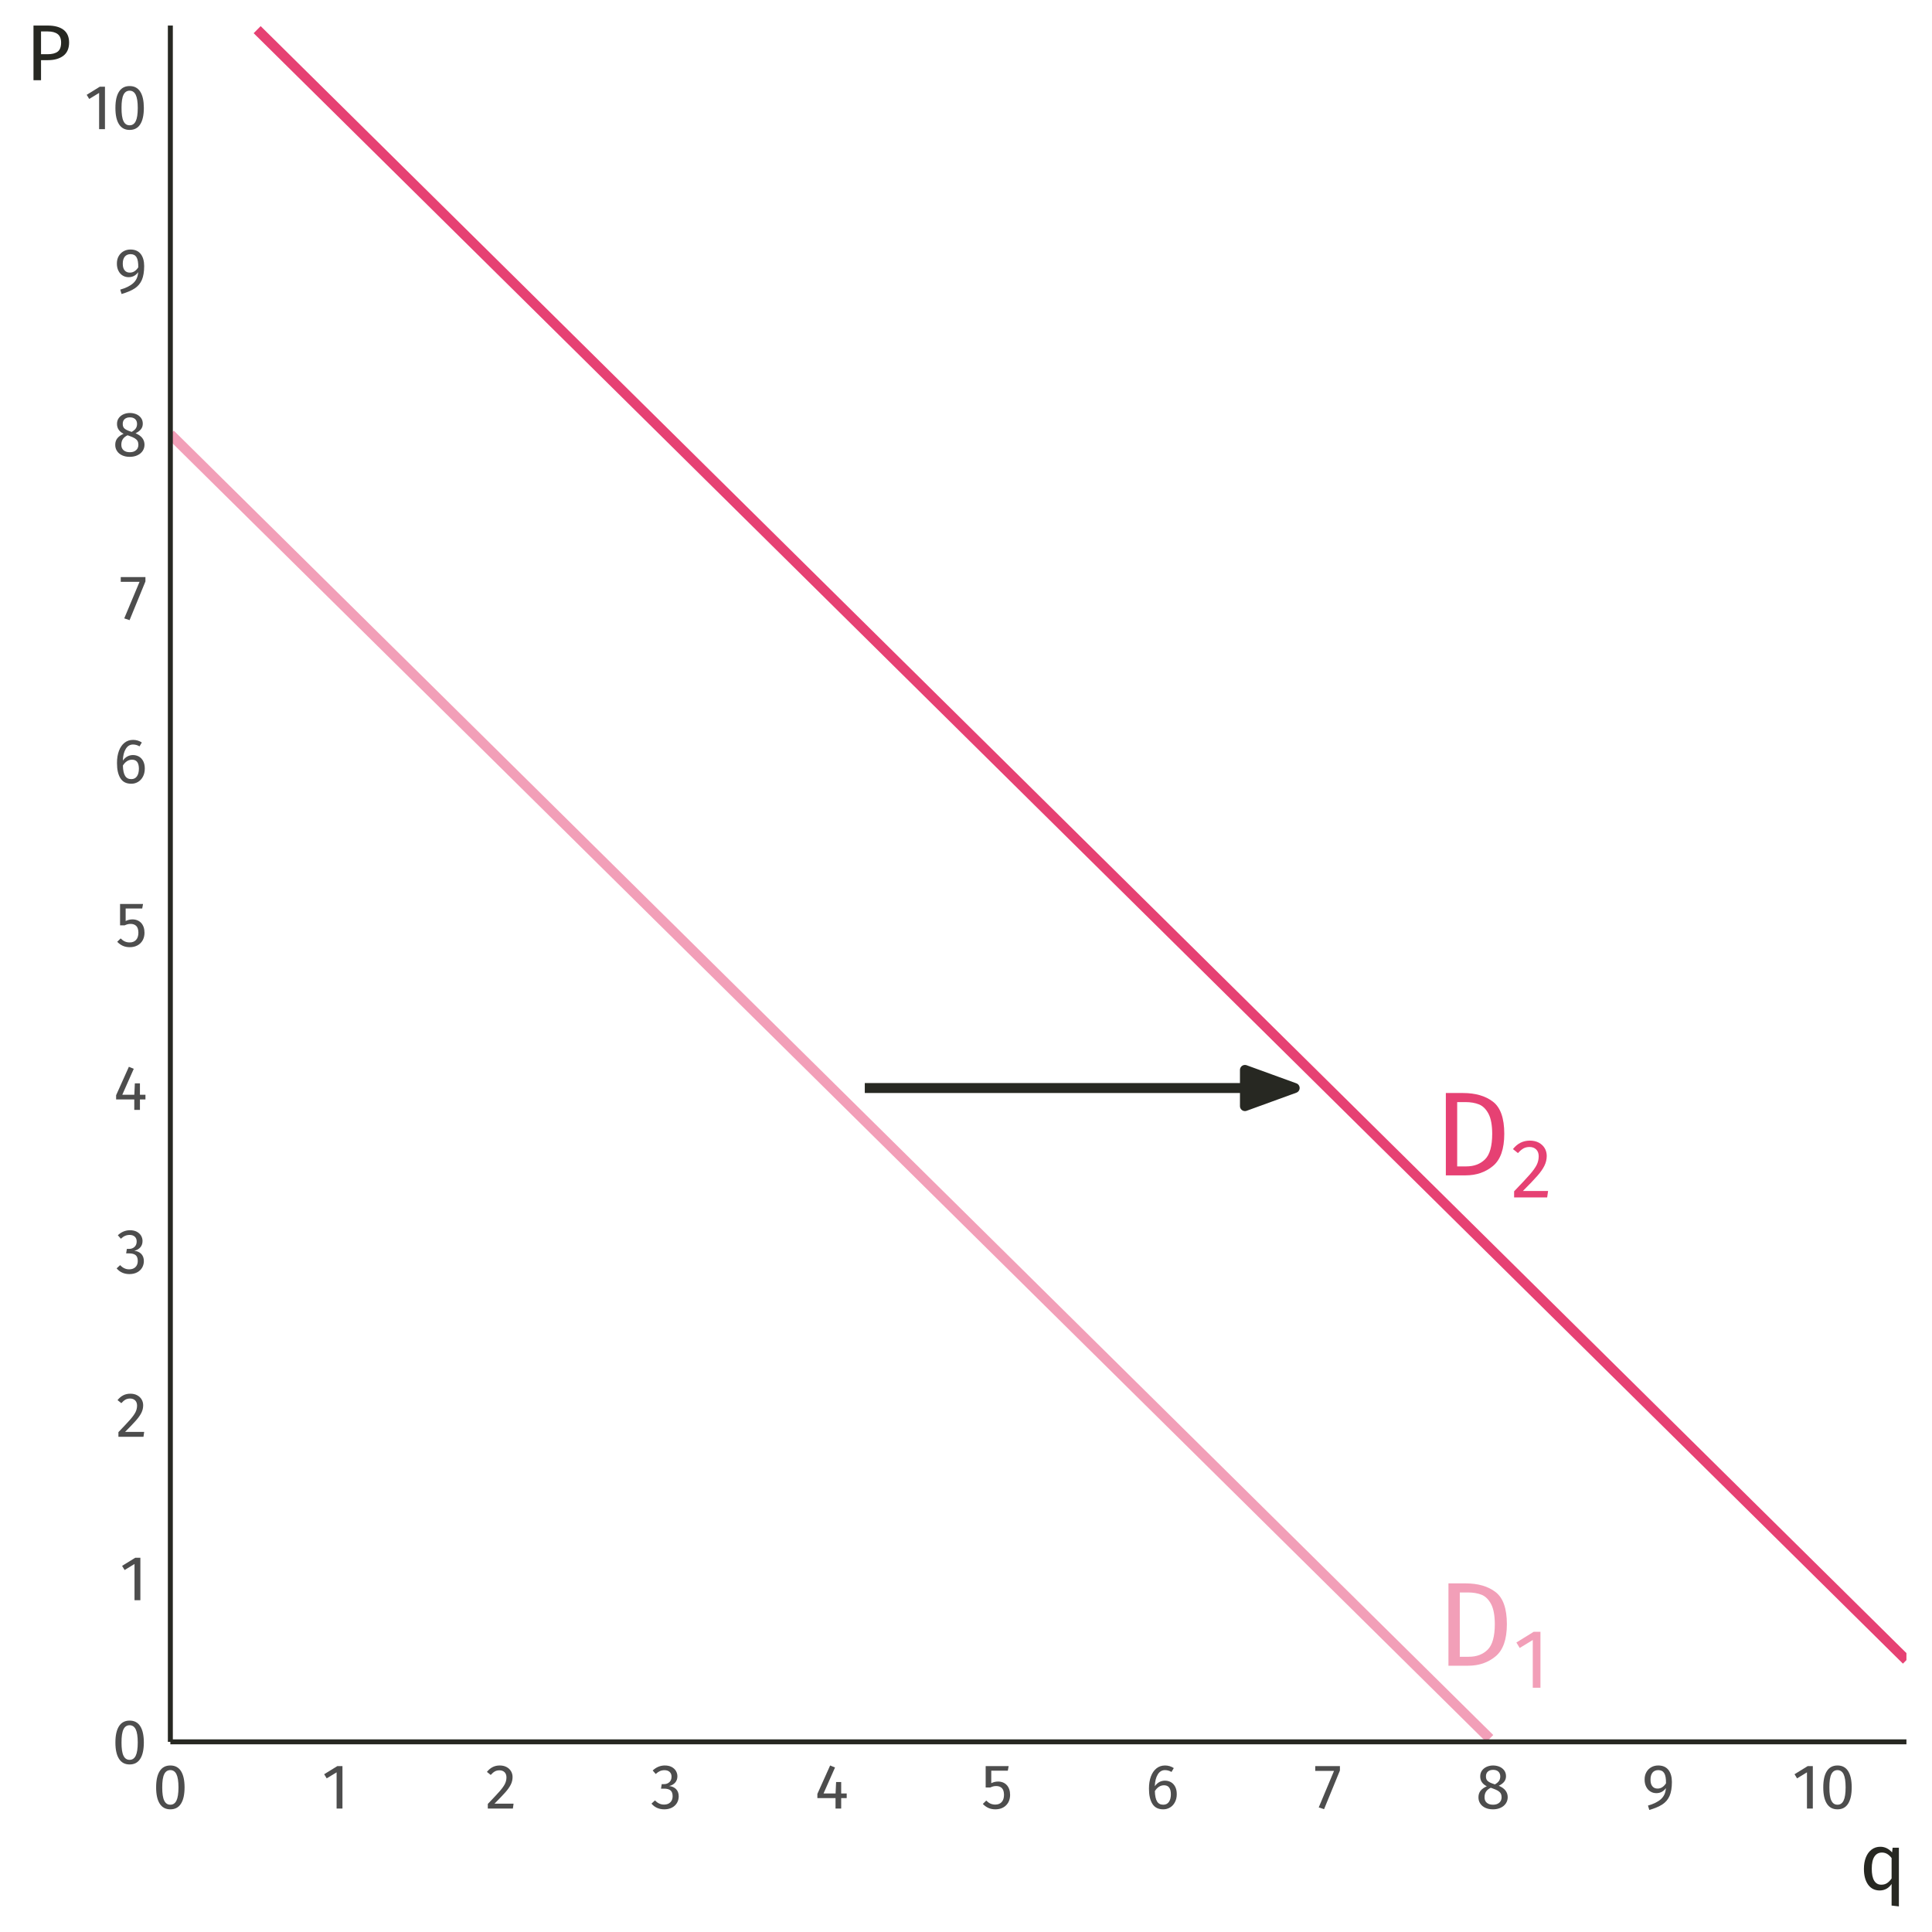
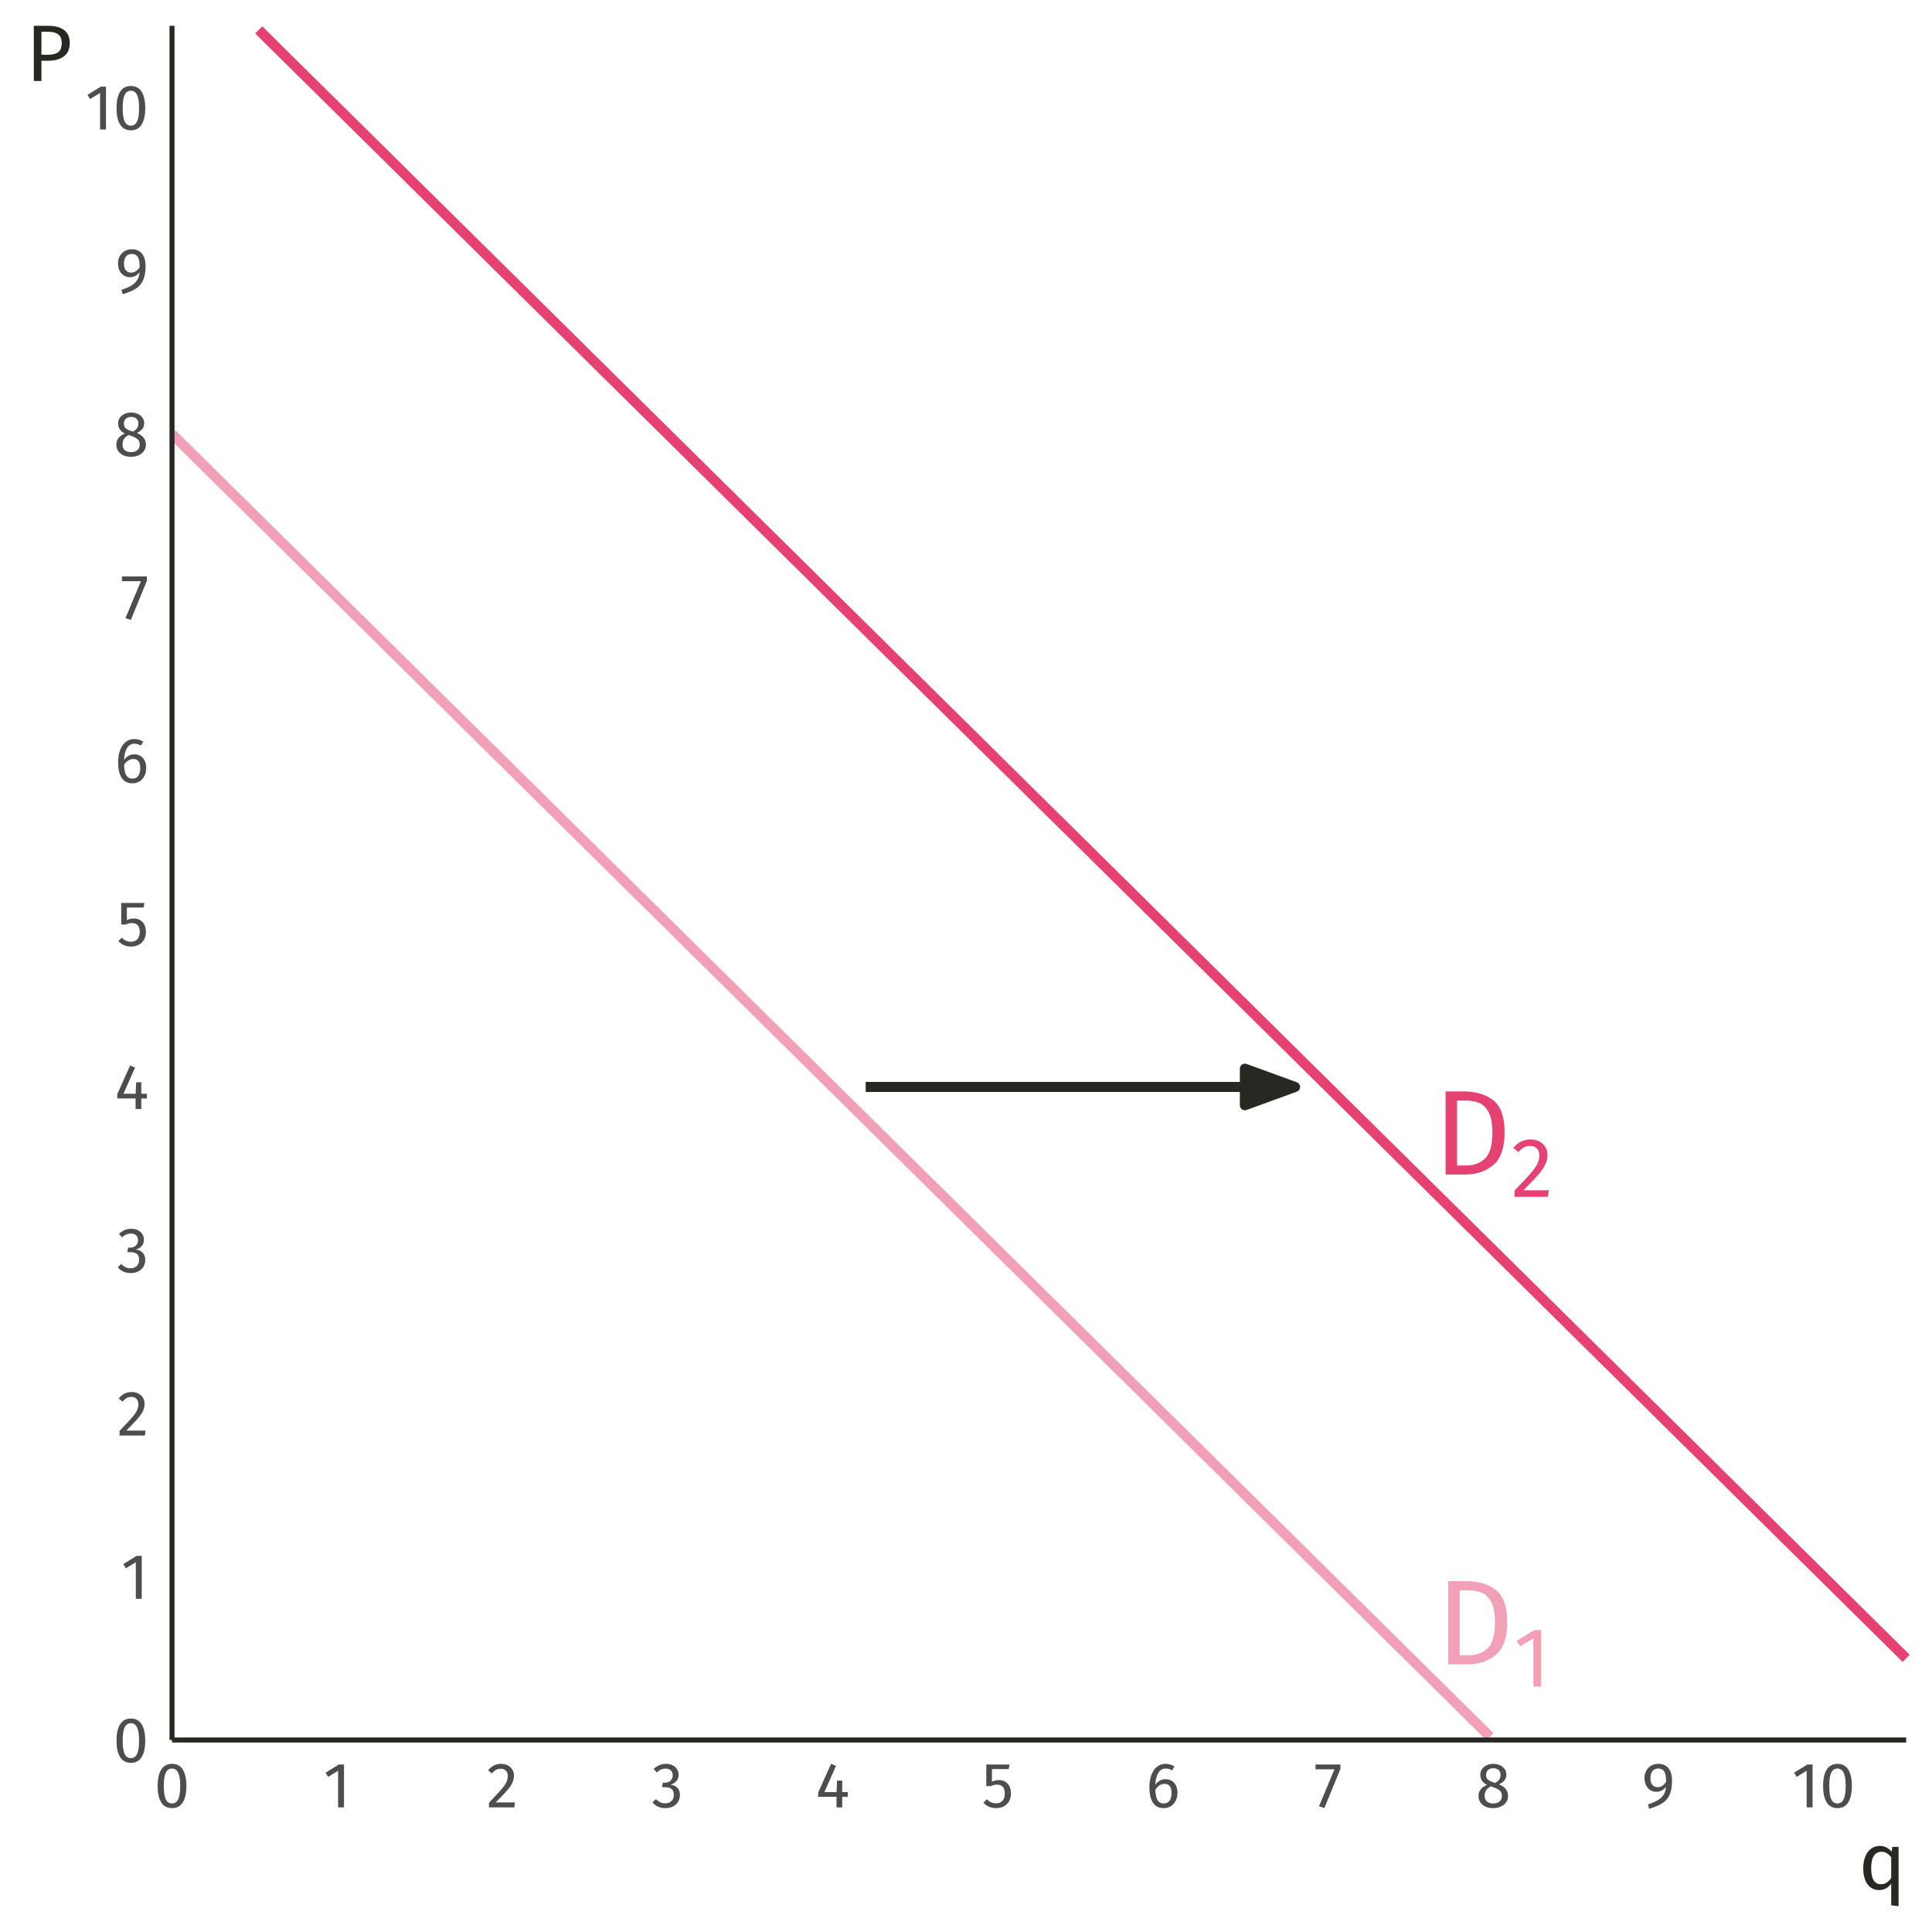
- <svg xmlns="http://www.w3.org/2000/svg" xmlns:xlink="http://www.w3.org/1999/xlink" width="414pt" height="414pt" viewBox="0 0 414 414" version="1.1">
+ <svg xmlns="http://www.w3.org/2000/svg" xmlns:xlink="http://www.w3.org/1999/xlink" width="410pt" height="410pt" viewBox="0 0 410 410" version="1.1">
  <defs>
    <g>
      <symbol overflow="visible" id="glyph0-0">
        <path style="stroke:none;" d="M 13.906 -26.887 L 13.906 8.961 L 3.148 8.961 L 3.148 -26.887 Z M 12.523 -25.555 L 4.559 -25.555 L 4.559 7.633 L 12.523 7.633 Z M 8.297 -11.551 C 9.32 -11.547 10.047 -11.273 10.484 -10.73 C 10.918 -10.18 11.137 -9.473 11.141 -8.605 C 11.137 -7.695 10.945 -6.996 10.562 -6.504 C 10.176 -6.008 9.559 -5.699 8.707 -5.582 L 8.707 -4.43 C 8.707 -4.242 8.641 -4.09 8.516 -3.98 C 8.383 -3.867 8.234 -3.812 8.066 -3.816 C 7.891 -3.812 7.742 -3.867 7.617 -3.98 C 7.488 -4.09 7.422 -4.242 7.426 -4.43 L 7.426 -6.582 C 8.328 -6.629 8.945 -6.797 9.27 -7.078 C 9.594 -7.359 9.754 -7.852 9.758 -8.555 C 9.754 -9.117 9.645 -9.551 9.422 -9.859 C 9.199 -10.164 8.789 -10.316 8.195 -10.32 C 7.699 -10.316 7.254 -10.223 6.863 -10.039 C 6.723 -9.984 6.613 -9.961 6.531 -9.961 C 6.34 -9.961 6.191 -10.016 6.082 -10.125 C 5.969 -10.234 5.91 -10.375 5.914 -10.551 C 5.91 -10.871 6.164 -11.117 6.668 -11.293 C 7.172 -11.461 7.715 -11.547 8.297 -11.551 Z M 8.066 -3.074 C 8.32 -3.07 8.531 -2.984 8.703 -2.816 C 8.871 -2.645 8.957 -2.43 8.961 -2.176 C 8.957 -1.898 8.871 -1.672 8.703 -1.496 C 8.531 -1.316 8.32 -1.23 8.066 -1.23 C 7.809 -1.23 7.594 -1.316 7.426 -1.496 C 7.254 -1.672 7.172 -1.898 7.172 -2.176 C 7.172 -2.43 7.254 -2.645 7.426 -2.816 C 7.594 -2.984 7.809 -3.07 8.066 -3.074 Z M 8.066 -3.074 " />
      </symbol>
      <symbol overflow="visible" id="glyph0-1">
        <path style="stroke:none;" d="M 6.25 -17.645 C 8.91 -17.641 11.047 -17.023 12.66 -15.785 C 14.273 -14.547 15.082 -12.254 15.082 -8.91 C 15.082 -5.648 14.273 -3.348 12.66 -2.008 C 11.047 -0.668 9.09 0 6.785 0 L 2.562 0 L 2.562 -17.645 Z M 4.992 -15.699 L 4.992 -1.922 L 6.965 -1.922 C 8.602 -1.922 9.934 -2.422 10.957 -3.43 C 11.98 -4.434 12.492 -6.262 12.496 -8.91 C 12.492 -10.77 12.227 -12.199 11.703 -13.199 C 11.172 -14.195 10.5 -14.863 9.68 -15.199 C 8.859 -15.531 7.895 -15.695 6.785 -15.699 Z M 4.992 -15.699 " />
      </symbol>
      <symbol overflow="visible" id="glyph1-0">
        <path style="stroke:none;" d="M 9.734 -18.82 L 9.734 6.273 L 2.203 6.273 L 2.203 -18.82 Z M 8.766 -17.891 L 3.191 -17.891 L 3.191 5.34 L 8.766 5.34 Z M 5.809 -8.086 C 6.52 -8.086 7.031 -7.895 7.34 -7.512 C 7.641 -7.129 7.793 -6.633 7.797 -6.023 C 7.793 -5.391 7.66 -4.898 7.395 -4.551 C 7.125 -4.203 6.691 -3.988 6.094 -3.906 L 6.094 -3.102 C 6.094 -2.965 6.047 -2.859 5.957 -2.785 C 5.867 -2.707 5.762 -2.672 5.645 -2.672 C 5.523 -2.672 5.422 -2.707 5.332 -2.785 C 5.242 -2.859 5.195 -2.965 5.199 -3.102 L 5.199 -4.605 C 5.828 -4.641 6.258 -4.758 6.488 -4.957 C 6.711 -5.152 6.824 -5.496 6.828 -5.988 C 6.824 -6.379 6.746 -6.68 6.594 -6.898 C 6.438 -7.109 6.152 -7.219 5.734 -7.223 C 5.387 -7.219 5.078 -7.152 4.805 -7.027 C 4.707 -6.988 4.629 -6.973 4.57 -6.973 C 4.438 -6.973 4.332 -7.012 4.258 -7.09 C 4.176 -7.168 4.137 -7.266 4.141 -7.387 C 4.137 -7.609 4.312 -7.781 4.668 -7.906 C 5.02 -8.023 5.398 -8.086 5.809 -8.086 Z M 5.645 -2.152 C 5.82 -2.148 5.973 -2.09 6.094 -1.973 C 6.211 -1.852 6.27 -1.703 6.273 -1.523 C 6.27 -1.332 6.211 -1.172 6.094 -1.047 C 5.973 -0.918 5.82 -0.855 5.645 -0.859 C 5.465 -0.855 5.316 -0.918 5.199 -1.047 C 5.074 -1.172 5.016 -1.332 5.02 -1.523 C 5.016 -1.703 5.074 -1.852 5.199 -1.973 C 5.316 -2.09 5.465 -2.148 5.645 -2.152 Z M 5.645 -2.152 " />
      </symbol>
      <symbol overflow="visible" id="glyph1-1">
        <path style="stroke:none;" d="M 5.789 -11.992 L 5.789 0 L 4.141 0 L 4.141 -10.234 L 1.344 -8.531 L 0.629 -9.699 L 4.34 -11.992 Z M 5.789 -11.992 " />
      </symbol>
      <symbol overflow="visible" id="glyph1-2">
        <path style="stroke:none;" d="M 4.086 -12.172 C 4.801 -12.168 5.434 -12.027 5.977 -11.742 C 6.52 -11.453 6.941 -11.059 7.242 -10.566 C 7.539 -10.066 7.688 -9.508 7.691 -8.891 C 7.688 -8.156 7.523 -7.457 7.195 -6.793 C 6.867 -6.121 6.359 -5.398 5.68 -4.625 C 4.996 -3.844 3.965 -2.762 2.582 -1.379 L 7.977 -1.379 L 7.781 0 L 0.699 0 L 0.699 -1.309 C 2.297 -2.965 3.434 -4.184 4.105 -4.957 C 4.773 -5.727 5.25 -6.398 5.539 -6.973 C 5.82 -7.543 5.965 -8.156 5.969 -8.82 C 5.965 -9.438 5.785 -9.926 5.43 -10.277 C 5.07 -10.629 4.594 -10.805 3.996 -10.809 C 3.504 -10.805 3.074 -10.703 2.707 -10.504 C 2.336 -10.297 1.941 -9.961 1.523 -9.5 L 0.449 -10.359 C 0.938 -10.969 1.48 -11.422 2.078 -11.723 C 2.676 -12.02 3.344 -12.168 4.086 -12.172 Z M 4.086 -12.172 " />
      </symbol>
      <symbol overflow="visible" id="glyph2-0">
        <path style="stroke:none;" d="M 7.387 -14.281 L 7.387 4.762 L 1.672 4.762 L 1.672 -14.281 Z M 6.652 -13.574 L 2.422 -13.574 L 2.422 4.055 L 6.652 4.055 Z M 4.406 -6.133 C 4.949 -6.129 5.336 -5.984 5.566 -5.695 C 5.797 -5.406 5.91 -5.031 5.914 -4.57 C 5.91 -4.086 5.809 -3.711 5.609 -3.453 C 5.402 -3.188 5.074 -3.027 4.625 -2.965 L 4.625 -2.352 C 4.621 -2.25 4.59 -2.172 4.523 -2.113 C 4.453 -2.055 4.371 -2.027 4.285 -2.027 C 4.191 -2.027 4.113 -2.055 4.047 -2.113 C 3.977 -2.172 3.941 -2.25 3.945 -2.352 L 3.945 -3.496 C 4.422 -3.52 4.75 -3.605 4.922 -3.758 C 5.094 -3.906 5.18 -4.168 5.18 -4.543 C 5.18 -4.84 5.121 -5.07 5.004 -5.234 C 4.887 -5.395 4.668 -5.477 4.352 -5.48 C 4.086 -5.477 3.852 -5.43 3.645 -5.332 C 3.57 -5.301 3.512 -5.285 3.469 -5.289 C 3.367 -5.285 3.285 -5.316 3.23 -5.379 C 3.168 -5.438 3.141 -5.512 3.141 -5.602 C 3.141 -5.773 3.273 -5.902 3.543 -5.996 C 3.809 -6.082 4.098 -6.129 4.406 -6.133 Z M 4.285 -1.633 C 4.418 -1.629 4.531 -1.582 4.625 -1.496 C 4.711 -1.402 4.758 -1.289 4.762 -1.156 C 4.758 -1.008 4.711 -0.887 4.625 -0.793 C 4.531 -0.695 4.418 -0.648 4.285 -0.652 C 4.145 -0.648 4.031 -0.695 3.941 -0.793 C 3.852 -0.887 3.809 -1.008 3.809 -1.156 C 3.809 -1.289 3.852 -1.402 3.941 -1.496 C 4.031 -1.582 4.145 -1.629 4.285 -1.633 Z M 4.285 -1.633 " />
      </symbol>
      <symbol overflow="visible" id="glyph2-1">
        <path style="stroke:none;" d="M 3.793 -9.234 C 4.797 -9.234 5.559 -8.832 6.07 -8.031 C 6.582 -7.227 6.836 -6.062 6.84 -4.543 C 6.836 -3.016 6.582 -1.852 6.07 -1.047 C 5.559 -0.238 4.797 0.164 3.793 0.164 C 2.785 0.164 2.027 -0.238 1.516 -1.047 C 1 -1.852 0.742 -3.016 0.746 -4.543 C 0.742 -6.062 1 -7.227 1.516 -8.031 C 2.027 -8.832 2.785 -9.234 3.793 -9.234 Z M 3.793 -8.242 C 3.199 -8.238 2.762 -7.949 2.48 -7.371 C 2.191 -6.789 2.051 -5.844 2.055 -4.543 C 2.051 -3.234 2.191 -2.289 2.48 -1.707 C 2.762 -1.117 3.199 -0.824 3.793 -0.828 C 4.371 -0.824 4.809 -1.117 5.098 -1.707 C 5.387 -2.289 5.531 -3.234 5.535 -4.543 C 5.531 -5.836 5.387 -6.777 5.098 -7.363 C 4.809 -7.945 4.371 -8.238 3.793 -8.242 Z M 3.793 -8.242 " />
      </symbol>
      <symbol overflow="visible" id="glyph2-2">
        <path style="stroke:none;" d="M 4.395 -9.098 L 4.395 0 L 3.141 0 L 3.141 -7.766 L 1.02 -6.473 L 0.477 -7.359 L 3.293 -9.098 Z M 4.395 -9.098 " />
      </symbol>
      <symbol overflow="visible" id="glyph2-3">
        <path style="stroke:none;" d="M 3.102 -9.234 C 3.641 -9.234 4.121 -9.125 4.535 -8.906 C 4.949 -8.688 5.27 -8.391 5.496 -8.016 C 5.723 -7.641 5.836 -7.215 5.836 -6.746 C 5.836 -6.188 5.711 -5.656 5.461 -5.152 C 5.211 -4.645 4.824 -4.098 4.309 -3.508 C 3.789 -2.918 3.008 -2.098 1.957 -1.047 L 6.051 -1.047 L 5.902 0 L 0.531 0 L 0.531 -0.992 C 1.742 -2.25 2.602 -3.172 3.113 -3.758 C 3.617 -4.34 3.98 -4.852 4.199 -5.289 C 4.414 -5.723 4.523 -6.191 4.527 -6.691 C 4.523 -7.16 4.387 -7.527 4.117 -7.797 C 3.844 -8.062 3.48 -8.195 3.031 -8.199 C 2.656 -8.195 2.332 -8.121 2.055 -7.969 C 1.77 -7.812 1.469 -7.559 1.156 -7.207 L 0.34 -7.859 C 0.711 -8.32 1.121 -8.668 1.578 -8.895 C 2.027 -9.121 2.535 -9.234 3.102 -9.234 Z M 3.102 -9.234 " />
      </symbol>
      <symbol overflow="visible" id="glyph2-4">
        <path style="stroke:none;" d="M 3.059 -9.234 C 3.621 -9.234 4.102 -9.129 4.508 -8.922 C 4.906 -8.711 5.215 -8.43 5.434 -8.078 C 5.645 -7.723 5.754 -7.336 5.754 -6.922 C 5.754 -6.367 5.59 -5.914 5.27 -5.555 C 4.945 -5.195 4.52 -4.953 3.984 -4.828 C 4.59 -4.773 5.082 -4.555 5.465 -4.176 C 5.844 -3.793 6.035 -3.277 6.039 -2.625 C 6.035 -2.098 5.906 -1.621 5.656 -1.195 C 5.398 -0.77 5.039 -0.434 4.57 -0.195 C 4.098 0.047 3.551 0.164 2.938 0.164 C 2.383 0.164 1.875 0.062 1.414 -0.141 C 0.949 -0.344 0.547 -0.648 0.203 -1.062 L 0.953 -1.754 C 1.25 -1.441 1.555 -1.215 1.871 -1.074 C 2.18 -0.926 2.523 -0.855 2.898 -0.855 C 3.465 -0.855 3.914 -1.016 4.242 -1.34 C 4.57 -1.66 4.734 -2.094 4.734 -2.637 C 4.734 -3.234 4.578 -3.656 4.27 -3.902 C 3.961 -4.145 3.512 -4.266 2.926 -4.27 L 2.242 -4.27 L 2.395 -5.234 L 2.855 -5.234 C 3.324 -5.23 3.719 -5.371 4.031 -5.656 C 4.344 -5.934 4.5 -6.328 4.5 -6.84 C 4.5 -7.262 4.363 -7.602 4.094 -7.852 C 3.82 -8.102 3.453 -8.227 2.992 -8.227 C 2.637 -8.227 2.312 -8.16 2.02 -8.035 C 1.723 -7.906 1.422 -7.699 1.113 -7.41 L 0.461 -8.16 C 1.23 -8.875 2.098 -9.234 3.059 -9.234 Z M 3.059 -9.234 " />
      </symbol>
      <symbol overflow="visible" id="glyph2-5">
        <path style="stroke:none;" d="M 6.828 -3.238 L 6.828 -2.242 L 5.645 -2.242 L 5.645 0 L 4.434 0 L 4.434 -2.242 L 0.543 -2.242 L 0.543 -3.141 L 3.277 -9.234 L 4.324 -8.801 L 1.863 -3.238 L 4.445 -3.238 L 4.555 -5.684 L 5.645 -5.684 L 5.645 -3.238 Z M 6.828 -3.238 " />
      </symbol>
      <symbol overflow="visible" id="glyph2-6">
        <path style="stroke:none;" d="M 5.711 -8.121 L 2.164 -8.121 L 2.164 -5.441 C 2.621 -5.672 3.105 -5.789 3.617 -5.793 C 4.395 -5.789 5.023 -5.531 5.496 -5.023 C 5.965 -4.508 6.199 -3.805 6.203 -2.91 C 6.199 -2.309 6.066 -1.777 5.809 -1.312 C 5.543 -0.844 5.176 -0.48 4.699 -0.223 C 4.223 0.035 3.672 0.164 3.047 0.164 C 2.492 0.164 1.996 0.066 1.562 -0.129 C 1.125 -0.324 0.723 -0.609 0.355 -0.992 L 1.09 -1.715 C 1.379 -1.422 1.676 -1.207 1.984 -1.066 C 2.293 -0.926 2.641 -0.855 3.031 -0.855 C 3.609 -0.855 4.066 -1.035 4.398 -1.398 C 4.727 -1.762 4.891 -2.273 4.895 -2.938 C 4.891 -3.594 4.742 -4.074 4.445 -4.379 C 4.145 -4.676 3.742 -4.828 3.238 -4.828 C 3 -4.828 2.781 -4.801 2.582 -4.754 C 2.383 -4.699 2.172 -4.621 1.945 -4.516 L 0.965 -4.516 L 0.965 -9.098 L 5.891 -9.098 Z M 5.711 -8.121 " />
      </symbol>
      <symbol overflow="visible" id="glyph2-7">
        <path style="stroke:none;" d="M 4.188 -5.984 C 4.648 -5.98 5.07 -5.871 5.453 -5.656 C 5.832 -5.438 6.137 -5.113 6.363 -4.68 C 6.59 -4.242 6.703 -3.711 6.703 -3.086 C 6.703 -2.441 6.574 -1.871 6.316 -1.379 C 6.059 -0.883 5.707 -0.504 5.27 -0.238 C 4.824 0.031 4.34 0.164 3.809 0.164 C 2.746 0.164 1.969 -0.227 1.48 -1.012 C 0.988 -1.797 0.742 -2.883 0.746 -4.27 C 0.742 -5.258 0.883 -6.125 1.16 -6.875 C 1.438 -7.617 1.832 -8.199 2.352 -8.613 C 2.867 -9.027 3.48 -9.234 4.188 -9.234 C 4.875 -9.234 5.5 -9.047 6.066 -8.676 L 5.574 -7.848 C 5.145 -8.105 4.68 -8.238 4.176 -8.242 C 3.52 -8.238 3.004 -7.926 2.625 -7.301 C 2.242 -6.676 2.031 -5.836 2 -4.789 C 2.559 -5.582 3.289 -5.98 4.188 -5.984 Z M 3.809 -0.828 C 4.332 -0.824 4.734 -1.023 5.02 -1.426 C 5.297 -1.824 5.438 -2.367 5.441 -3.047 C 5.438 -4.344 4.949 -4.992 3.973 -4.992 C 3.57 -4.992 3.199 -4.879 2.867 -4.656 C 2.531 -4.434 2.246 -4.129 2.012 -3.738 C 2.035 -2.738 2.191 -2.004 2.48 -1.535 C 2.762 -1.062 3.207 -0.824 3.809 -0.828 Z M 3.809 -0.828 " />
      </symbol>
      <symbol overflow="visible" id="glyph2-8">
        <path style="stroke:none;" d="M 5.629 -9.098 L 5.629 -8.16 L 2.23 0.137 L 1.09 -0.246 L 4.367 -8.078 L 0.34 -8.078 L 0.34 -9.098 Z M 5.629 -9.098 " />
      </symbol>
      <symbol overflow="visible" id="glyph2-9">
        <path style="stroke:none;" d="M 4.965 -4.883 C 6.238 -4.359 6.879 -3.543 6.883 -2.434 C 6.879 -1.934 6.746 -1.488 6.48 -1.094 C 6.211 -0.699 5.836 -0.391 5.355 -0.168 C 4.875 0.055 4.332 0.164 3.727 0.164 C 3.109 0.164 2.562 0.059 2.094 -0.16 C 1.617 -0.375 1.254 -0.68 1 -1.074 C 0.738 -1.461 0.609 -1.906 0.613 -2.406 C 0.609 -2.965 0.762 -3.438 1.066 -3.82 C 1.371 -4.203 1.816 -4.52 2.406 -4.773 C 1.926 -5.016 1.57 -5.312 1.34 -5.664 C 1.105 -6.012 0.988 -6.422 0.992 -6.895 C 0.988 -7.383 1.117 -7.805 1.379 -8.16 C 1.637 -8.512 1.977 -8.777 2.398 -8.961 C 2.816 -9.141 3.27 -9.234 3.754 -9.234 C 4.223 -9.234 4.668 -9.148 5.094 -8.977 C 5.512 -8.805 5.855 -8.543 6.121 -8.195 C 6.383 -7.844 6.516 -7.426 6.516 -6.938 C 6.516 -6.484 6.387 -6.094 6.133 -5.766 C 5.879 -5.438 5.488 -5.141 4.965 -4.883 Z M 3.754 -8.297 C 3.281 -8.297 2.906 -8.172 2.633 -7.93 C 2.352 -7.68 2.215 -7.332 2.219 -6.883 C 2.215 -6.445 2.348 -6.113 2.617 -5.887 C 2.883 -5.656 3.312 -5.449 3.902 -5.262 L 4.133 -5.18 C 4.539 -5.414 4.836 -5.664 5.016 -5.93 C 5.195 -6.191 5.285 -6.512 5.289 -6.895 C 5.285 -7.32 5.152 -7.66 4.887 -7.914 C 4.621 -8.168 4.242 -8.297 3.754 -8.297 Z M 3.738 -0.828 C 4.301 -0.824 4.746 -0.969 5.078 -1.262 C 5.406 -1.551 5.57 -1.938 5.574 -2.422 C 5.57 -2.742 5.508 -3.016 5.383 -3.242 C 5.254 -3.461 5.051 -3.656 4.773 -3.828 C 4.488 -3.992 4.094 -4.164 3.59 -4.34 L 3.25 -4.461 C 2.793 -4.238 2.457 -3.965 2.242 -3.637 C 2.023 -3.305 1.914 -2.895 1.918 -2.406 C 1.914 -1.906 2.078 -1.52 2.406 -1.242 C 2.73 -0.965 3.176 -0.824 3.738 -0.828 Z M 3.738 -0.828 " />
      </symbol>
      <symbol overflow="visible" id="glyph2-10">
        <path style="stroke:none;" d="M 3.523 -9.234 C 4.48 -9.234 5.211 -8.918 5.711 -8.289 C 6.207 -7.656 6.457 -6.793 6.461 -5.699 C 6.457 -4.453 6.289 -3.453 5.957 -2.699 C 5.617 -1.938 5.105 -1.336 4.418 -0.891 C 3.73 -0.441 2.797 -0.047 1.617 0.301 L 1.332 -0.641 C 2.543 -0.98 3.477 -1.449 4.129 -2.039 C 4.773 -2.629 5.121 -3.414 5.168 -4.395 C 4.957 -4.066 4.676 -3.801 4.324 -3.602 C 3.969 -3.402 3.57 -3.305 3.129 -3.305 C 2.656 -3.305 2.227 -3.422 1.848 -3.664 C 1.465 -3.902 1.164 -4.242 0.945 -4.684 C 0.719 -5.121 0.609 -5.637 0.613 -6.23 C 0.609 -6.84 0.742 -7.375 1.008 -7.832 C 1.27 -8.281 1.617 -8.629 2.059 -8.871 C 2.496 -9.113 2.984 -9.234 3.523 -9.234 Z M 3.387 -4.285 C 4.102 -4.281 4.703 -4.66 5.195 -5.414 C 5.211 -6.418 5.086 -7.141 4.82 -7.582 C 4.551 -8.02 4.129 -8.238 3.551 -8.242 C 3.012 -8.238 2.598 -8.062 2.309 -7.711 C 2.02 -7.355 1.875 -6.852 1.875 -6.203 C 1.875 -5.566 2.008 -5.086 2.281 -4.766 C 2.551 -4.441 2.922 -4.281 3.387 -4.285 Z M 3.387 -4.285 " />
      </symbol>
      <symbol overflow="visible" id="glyph3-0">
        <path style="stroke:none;" d="M 9.23 -17.852 L 9.23 5.949 L 2.09 5.949 L 2.09 -17.852 Z M 8.312 -16.965 L 3.027 -16.965 L 3.027 5.066 L 8.312 5.066 Z M 5.508 -7.668 C 6.188 -7.664 6.672 -7.48 6.961 -7.121 C 7.25 -6.754 7.395 -6.285 7.395 -5.711 C 7.395 -5.109 7.266 -4.645 7.012 -4.316 C 6.754 -3.984 6.344 -3.781 5.781 -3.707 L 5.781 -2.941 C 5.777 -2.816 5.734 -2.715 5.652 -2.641 C 5.562 -2.566 5.465 -2.531 5.355 -2.531 C 5.238 -2.531 5.137 -2.566 5.055 -2.641 C 4.969 -2.715 4.926 -2.816 4.93 -2.941 L 4.93 -4.367 C 5.527 -4.398 5.938 -4.512 6.152 -4.699 C 6.367 -4.887 6.473 -5.211 6.477 -5.68 C 6.473 -6.047 6.398 -6.336 6.254 -6.543 C 6.105 -6.746 5.836 -6.848 5.441 -6.852 C 5.109 -6.848 4.812 -6.785 4.555 -6.664 C 4.461 -6.625 4.391 -6.609 4.336 -6.613 C 4.211 -6.609 4.109 -6.645 4.035 -6.723 C 3.961 -6.793 3.926 -6.887 3.926 -7.004 C 3.926 -7.215 4.09 -7.379 4.426 -7.496 C 4.758 -7.605 5.121 -7.664 5.508 -7.668 Z M 5.355 -2.039 C 5.523 -2.039 5.664 -1.98 5.777 -1.867 C 5.891 -1.754 5.945 -1.613 5.949 -1.445 C 5.945 -1.262 5.891 -1.109 5.777 -0.992 C 5.664 -0.871 5.523 -0.812 5.355 -0.816 C 5.184 -0.812 5.039 -0.871 4.93 -0.992 C 4.812 -1.109 4.758 -1.262 4.762 -1.445 C 4.758 -1.613 4.812 -1.754 4.93 -1.867 C 5.039 -1.98 5.184 -2.039 5.355 -2.039 Z M 5.355 -2.039 " />
      </symbol>
      <symbol overflow="visible" id="glyph3-1">
        <path style="stroke:none;" d="M 8.551 -8.961 L 8.551 3.621 L 6.988 3.434 L 6.988 -1.191 C 6.691 -0.746 6.324 -0.402 5.891 -0.16 C 5.449 0.082 4.965 0.199 4.438 0.203 C 3.367 0.199 2.539 -0.219 1.945 -1.055 C 1.352 -1.891 1.055 -3.016 1.055 -4.438 C 1.055 -5.352 1.195 -6.168 1.477 -6.883 C 1.758 -7.598 2.164 -8.156 2.703 -8.559 C 3.234 -8.961 3.859 -9.164 4.574 -9.164 C 5.523 -9.164 6.363 -8.762 7.09 -7.957 L 7.207 -8.961 Z M 4.777 -1.035 C 5.25 -1.031 5.66 -1.141 6 -1.367 C 6.34 -1.586 6.668 -1.918 6.988 -2.363 L 6.988 -6.75 C 6.691 -7.133 6.375 -7.422 6.043 -7.625 C 5.707 -7.82 5.332 -7.922 4.914 -7.922 C 4.219 -7.922 3.684 -7.633 3.305 -7.055 C 2.926 -6.477 2.734 -5.613 2.738 -4.473 C 2.734 -3.312 2.91 -2.453 3.262 -1.887 C 3.609 -1.316 4.113 -1.031 4.777 -1.035 Z M 4.777 -1.035 " />
      </symbol>
      <symbol overflow="visible" id="glyph3-2">
        <path style="stroke:none;" d="M 4.777 -11.715 C 6.223 -11.711 7.344 -11.41 8.141 -10.805 C 8.93 -10.195 9.328 -9.289 9.332 -8.094 C 9.328 -6.809 8.914 -5.855 8.09 -5.234 C 7.262 -4.609 6.164 -4.301 4.793 -4.301 L 3.316 -4.301 L 3.316 0 L 1.699 0 L 1.699 -11.715 Z M 4.727 -5.574 C 5.664 -5.57 6.379 -5.754 6.875 -6.117 C 7.367 -6.48 7.617 -7.133 7.617 -8.074 C 7.617 -8.91 7.367 -9.516 6.875 -9.891 C 6.379 -10.266 5.676 -10.453 4.762 -10.453 L 3.316 -10.453 L 3.316 -5.574 Z M 4.727 -5.574 " />
      </symbol>
    </g>
    <clipPath id="clip1">
-       <path d="M 36.504 91 L 321 91 L 321 373.25 L 36.504 373.25 Z M 36.504 91 " />
+       <path d="M 36.504 91 L 318 91 L 318 370 L 36.504 370 Z M 36.504 91 " />
    </clipPath>
    <clipPath id="clip2">
-       <path d="M 54 5.48 L 408.52 5.48 L 408.52 357 L 54 357 Z M 54 5.48 " />
+       <path d="M 53 5.48 L 405.52 5.48 L 405.52 353 L 53 353 Z M 53 5.48 " />
    </clipPath>
  </defs>
  <g id="surface234">
-     <rect x="0" y="0" width="414" height="414" style="fill:rgb(100%,100%,100%);fill-opacity:1;stroke:none;" />
+     <rect x="0" y="0" width="410" height="410" style="fill:rgb(100%,100%,100%);fill-opacity:1;stroke:none;" />
    <g clip-path="url(#clip1)" clip-rule="nonzero">
-       <path style="fill:none;stroke-width:2.134;stroke-linecap:butt;stroke-linejoin:round;stroke:rgb(90.196%,25.49%,45.098%);stroke-opacity:0.502;stroke-miterlimit:10;" d="M 36.504 93.043 L 40.227 96.723 L 43.945 100.398 L 47.664 104.078 L 51.387 107.754 L 55.105 111.434 L 58.828 115.109 L 62.547 118.789 L 66.266 122.465 L 69.988 126.145 L 77.426 133.496 L 81.148 137.176 L 84.867 140.852 L 88.586 144.531 L 92.309 148.207 L 96.027 151.887 L 99.746 155.562 L 103.469 159.242 L 107.188 162.918 L 110.91 166.598 L 114.629 170.273 L 118.348 173.953 L 122.07 177.629 L 125.789 181.309 L 129.508 184.984 L 133.23 188.664 L 136.949 192.34 L 140.668 196.02 L 144.391 199.695 L 148.109 203.375 L 151.828 207.051 L 155.551 210.73 L 159.27 214.406 L 162.992 218.086 L 166.711 221.762 L 170.43 225.441 L 174.152 229.117 L 177.871 232.797 L 181.59 236.473 L 185.312 240.152 L 189.031 243.828 L 192.75 247.508 L 196.473 251.184 L 200.191 254.863 L 203.914 258.539 L 207.633 262.219 L 211.352 265.895 L 215.074 269.574 L 218.793 273.25 L 222.512 276.93 L 226.234 280.605 L 229.953 284.281 L 233.672 287.961 L 237.395 291.637 L 241.113 295.316 L 244.832 298.992 L 248.555 302.672 L 252.273 306.348 L 255.996 310.027 L 259.715 313.703 L 263.434 317.383 L 267.156 321.059 L 270.875 324.738 L 274.594 328.414 L 278.316 332.094 L 282.035 335.77 L 285.754 339.449 L 289.477 343.125 L 293.195 346.805 L 296.914 350.48 L 300.637 354.16 L 304.355 357.836 L 308.078 361.516 L 311.797 365.191 L 315.516 368.871 L 319.238 372.547 " />
+       <path style="fill:none;stroke-width:2.134;stroke-linecap:butt;stroke-linejoin:round;stroke:rgb(90.196%,25.49%,45.098%);stroke-opacity:0.502;stroke-miterlimit:10;" d="M 36.504 92.09 L 40.184 95.73 L 43.867 99.367 L 51.227 106.641 L 54.906 110.281 L 65.945 121.191 L 69.625 124.832 L 73.309 128.469 L 80.668 135.742 L 84.348 139.383 L 95.387 150.293 L 99.066 153.934 L 102.746 157.57 L 106.43 161.207 L 110.109 164.844 L 113.789 168.484 L 124.828 179.395 L 128.508 183.035 L 132.188 186.672 L 135.871 190.309 L 143.23 197.582 L 146.91 201.223 L 157.949 212.133 L 161.629 215.773 L 165.312 219.41 L 172.672 226.684 L 176.352 230.324 L 187.391 241.234 L 191.07 244.875 L 194.75 248.512 L 198.434 252.148 L 202.113 255.785 L 205.793 259.426 L 216.832 270.336 L 220.512 273.977 L 224.191 277.613 L 227.875 281.25 L 231.555 284.887 L 235.234 288.527 L 246.273 299.438 L 249.953 303.078 L 257.312 310.352 L 260.996 313.988 L 264.676 317.629 L 275.715 328.539 L 279.395 332.18 L 286.754 339.453 L 290.438 343.09 L 294.117 346.73 L 305.156 357.641 L 308.836 361.281 L 316.195 368.555 " />
    </g>
    <g style="fill:rgb(90.196%,25.49%,45.098%);fill-opacity:0.502;">
-       <use xlink:href="#glyph0-1" x="307.82" y="356.941" />
+       <use xlink:href="#glyph0-1" x="304.77" y="353.188" />
    </g>
    <g style="fill:rgb(90.196%,25.49%,45.098%);fill-opacity:0.502;">
-       <use xlink:href="#glyph1-1" x="324.309" y="361.664" />
+       <use xlink:href="#glyph1-1" x="321.262" y="357.914" />
    </g>
    <g clip-path="url(#clip2)" clip-rule="nonzero">
-       <path style="fill:none;stroke-width:2.134;stroke-linecap:butt;stroke-linejoin:round;stroke:rgb(90.196%,25.49%,45.098%);stroke-opacity:1;stroke-miterlimit:10;" d="M 55.105 6.355 L 58.828 10.031 L 62.547 13.711 L 66.266 17.387 L 69.988 21.066 L 73.707 24.742 L 77.426 28.422 L 81.148 32.098 L 84.867 35.777 L 88.586 39.453 L 92.309 43.133 L 96.027 46.809 L 99.746 50.488 L 103.469 54.164 L 107.188 57.844 L 110.91 61.52 L 114.629 65.199 L 118.348 68.875 L 122.07 72.555 L 125.789 76.23 L 129.508 79.91 L 133.23 83.586 L 136.949 87.266 L 140.668 90.941 L 144.391 94.621 L 148.109 98.297 L 151.828 101.977 L 155.551 105.652 L 159.27 109.332 L 162.992 113.008 L 166.711 116.688 L 170.43 120.363 L 174.152 124.043 L 181.59 131.395 L 185.312 135.074 L 189.031 138.75 L 192.75 142.43 L 196.473 146.105 L 200.191 149.785 L 203.914 153.461 L 207.633 157.141 L 211.352 160.816 L 215.074 164.496 L 218.793 168.172 L 222.512 171.852 L 226.234 175.527 L 229.953 179.207 L 233.672 182.883 L 237.395 186.562 L 241.113 190.238 L 244.832 193.918 L 248.555 197.594 L 252.273 201.273 L 255.996 204.949 L 259.715 208.629 L 263.434 212.305 L 267.156 215.984 L 270.875 219.66 L 274.594 223.34 L 278.316 227.016 L 282.035 230.695 L 285.754 234.371 L 289.477 238.051 L 293.195 241.727 L 296.914 245.406 L 300.637 249.082 L 304.355 252.762 L 308.078 256.438 L 311.797 260.117 L 315.516 263.793 L 319.238 267.473 L 322.957 271.148 L 326.676 274.828 L 330.398 278.504 L 334.117 282.18 L 337.836 285.859 L 341.559 289.535 L 345.277 293.215 L 349 296.891 L 352.719 300.57 L 356.438 304.246 L 360.16 307.926 L 363.879 311.602 L 367.598 315.281 L 371.32 318.957 L 375.039 322.637 L 378.758 326.312 L 382.48 329.992 L 386.199 333.668 L 389.918 337.348 L 393.641 341.023 L 397.359 344.703 L 401.082 348.379 L 404.801 352.059 L 408.52 355.734 " />
+       <path style="fill:none;stroke-width:2.134;stroke-linecap:butt;stroke-linejoin:round;stroke:rgb(90.196%,25.49%,45.098%);stroke-opacity:1;stroke-miterlimit:10;" d="M 54.906 6.344 L 58.586 9.984 L 69.625 20.895 L 73.309 24.535 L 84.348 35.445 L 88.027 39.086 L 99.066 49.996 L 102.746 53.637 L 106.43 57.273 L 113.789 64.547 L 117.469 68.188 L 128.508 79.098 L 132.188 82.738 L 135.871 86.375 L 143.23 93.648 L 146.91 97.289 L 157.949 108.199 L 161.629 111.84 L 165.312 115.477 L 172.672 122.75 L 176.352 126.391 L 187.391 137.301 L 191.07 140.941 L 194.75 144.578 L 198.434 148.215 L 202.113 151.852 L 205.793 155.492 L 216.832 166.402 L 220.512 170.043 L 224.191 173.68 L 227.875 177.316 L 231.555 180.953 L 235.234 184.594 L 246.273 195.504 L 249.953 199.145 L 257.312 206.418 L 260.996 210.055 L 264.676 213.695 L 275.715 224.605 L 279.395 228.246 L 286.754 235.52 L 290.438 239.156 L 294.117 242.797 L 305.156 253.707 L 308.836 257.348 L 316.195 264.621 L 319.879 268.258 L 323.559 271.898 L 334.598 282.809 L 338.277 286.449 L 349.316 297.359 L 353 301 L 364.039 311.91 L 367.719 315.551 L 378.758 326.461 L 382.441 330.102 L 393.48 341.012 L 397.16 344.652 L 404.52 351.926 " />
    </g>
-     <path style="fill:none;stroke-width:2.134;stroke-linecap:butt;stroke-linejoin:round;stroke:rgb(15.294%,15.686%,13.333%);stroke-opacity:1;stroke-miterlimit:10;" d="M 185.312 233.145 L 277.43 233.145 " />
-     <path style="fill-rule:nonzero;fill:rgb(15.294%,15.686%,13.333%);fill-opacity:1;stroke-width:2.134;stroke-linecap:butt;stroke-linejoin:round;stroke:rgb(15.294%,15.686%,13.333%);stroke-opacity:1;stroke-miterlimit:10;" d="M 266.773 237.023 L 277.43 233.145 L 266.773 229.27 Z M 266.773 237.023 " />
+     <path style="fill:none;stroke-width:2.134;stroke-linecap:butt;stroke-linejoin:round;stroke:rgb(15.294%,15.686%,13.333%);stroke-opacity:1;stroke-miterlimit:10;" d="M 183.711 230.668 L 274.84 230.668 " />
+     <path style="fill-rule:nonzero;fill:rgb(15.294%,15.686%,13.333%);fill-opacity:1;stroke-width:2.134;stroke-linecap:butt;stroke-linejoin:round;stroke:rgb(15.294%,15.686%,13.333%);stroke-opacity:1;stroke-miterlimit:10;" d="M 264.184 234.547 L 274.84 230.668 L 264.184 226.793 Z M 264.184 234.547 " />
    <g style="fill:rgb(90.196%,25.49%,45.098%);fill-opacity:1;">
-       <use xlink:href="#glyph0-1" x="307.262" y="251.863" />
+       <use xlink:href="#glyph0-1" x="304.215" y="249.254" />
    </g>
    <g style="fill:rgb(90.196%,25.49%,45.098%);fill-opacity:1;">
-       <use xlink:href="#glyph1-2" x="323.754" y="256.59" />
+       <use xlink:href="#glyph1-2" x="320.707" y="253.98" />
    </g>
-     <path style="fill:none;stroke-width:1.067;stroke-linecap:butt;stroke-linejoin:round;stroke:rgb(15.294%,15.686%,13.333%);stroke-opacity:1;stroke-miterlimit:10;" d="M 36.504 373.25 L 36.504 5.48 " />
+     <path style="fill:none;stroke-width:1.067;stroke-linecap:butt;stroke-linejoin:round;stroke:rgb(15.294%,15.686%,13.333%);stroke-opacity:1;stroke-miterlimit:10;" d="M 36.504 369.25 L 36.504 5.48 " />
    <g style="fill:rgb(30.196%,30.196%,30.196%);fill-opacity:1;">
-       <use xlink:href="#glyph2-1" x="23.984" y="377.934" />
+       <use xlink:href="#glyph2-1" x="23.984" y="373.934" />
    </g>
    <g style="fill:rgb(30.196%,30.196%,30.196%);fill-opacity:1;">
-       <use xlink:href="#glyph2-2" x="25.684" y="342.906" />
+       <use xlink:href="#glyph2-2" x="25.684" y="339.289" />
    </g>
    <g style="fill:rgb(30.196%,30.196%,30.196%);fill-opacity:1;">
-       <use xlink:href="#glyph2-3" x="24.844" y="307.883" />
+       <use xlink:href="#glyph2-3" x="24.844" y="304.645" />
    </g>
    <g style="fill:rgb(30.196%,30.196%,30.196%);fill-opacity:1;">
-       <use xlink:href="#glyph2-4" x="24.789" y="272.855" />
+       <use xlink:href="#glyph2-4" x="24.789" y="270" />
    </g>
    <g style="fill:rgb(30.196%,30.196%,30.196%);fill-opacity:1;">
-       <use xlink:href="#glyph2-5" x="24.34" y="237.832" />
+       <use xlink:href="#glyph2-5" x="24.34" y="235.355" />
    </g>
    <g style="fill:rgb(30.196%,30.196%,30.196%);fill-opacity:1;">
-       <use xlink:href="#glyph2-6" x="24.762" y="202.805" />
+       <use xlink:href="#glyph2-6" x="24.762" y="200.711" />
    </g>
    <g style="fill:rgb(30.196%,30.196%,30.196%);fill-opacity:1;">
-       <use xlink:href="#glyph2-7" x="24.324" y="167.781" />
+       <use xlink:href="#glyph2-7" x="24.324" y="166.066" />
    </g>
    <g style="fill:rgb(30.196%,30.196%,30.196%);fill-opacity:1;">
-       <use xlink:href="#glyph2-8" x="25.535" y="132.754" />
+       <use xlink:href="#glyph2-8" x="25.535" y="131.422" />
    </g>
    <g style="fill:rgb(30.196%,30.196%,30.196%);fill-opacity:1;">
-       <use xlink:href="#glyph2-9" x="24.082" y="97.73" />
+       <use xlink:href="#glyph2-9" x="24.082" y="96.777" />
    </g>
    <g style="fill:rgb(30.196%,30.196%,30.196%);fill-opacity:1;">
-       <use xlink:href="#glyph2-10" x="24.434" y="62.703" />
+       <use xlink:href="#glyph2-10" x="24.434" y="62.133" />
    </g>
    <g style="fill:rgb(30.196%,30.196%,30.196%);fill-opacity:1;">
-       <use xlink:href="#glyph2-2" x="18.098" y="27.676" />
-       <use xlink:href="#glyph2-1" x="23.986" y="27.676" />
+       <use xlink:href="#glyph2-2" x="18.098" y="27.488" />
+       <use xlink:href="#glyph2-1" x="23.986" y="27.488" />
    </g>
-     <path style="fill:none;stroke-width:1.067;stroke-linecap:butt;stroke-linejoin:round;stroke:rgb(15.294%,15.686%,13.333%);stroke-opacity:1;stroke-miterlimit:10;" d="M 36.504 373.25 L 408.52 373.25 " />
+     <path style="fill:none;stroke-width:1.067;stroke-linecap:butt;stroke-linejoin:round;stroke:rgb(15.294%,15.686%,13.333%);stroke-opacity:1;stroke-miterlimit:10;" d="M 36.504 369.25 L 404.52 369.25 " />
    <g style="fill:rgb(30.196%,30.196%,30.196%);fill-opacity:1;">
-       <use xlink:href="#glyph2-1" x="32.711" y="387.551" />
+       <use xlink:href="#glyph2-1" x="32.711" y="383.551" />
    </g>
    <g style="fill:rgb(30.196%,30.196%,30.196%);fill-opacity:1;">
-       <use xlink:href="#glyph2-2" x="68.988" y="387.551" />
+       <use xlink:href="#glyph2-2" x="68.609" y="383.551" />
    </g>
    <g style="fill:rgb(30.196%,30.196%,30.196%);fill-opacity:1;">
-       <use xlink:href="#glyph2-3" x="104" y="387.551" />
+       <use xlink:href="#glyph2-3" x="103.234" y="383.551" />
    </g>
    <g style="fill:rgb(30.196%,30.196%,30.196%);fill-opacity:1;">
-       <use xlink:href="#glyph2-4" x="139.402" y="387.551" />
+       <use xlink:href="#glyph2-4" x="138.258" y="383.551" />
    </g>
    <g style="fill:rgb(30.196%,30.196%,30.196%);fill-opacity:1;">
-       <use xlink:href="#glyph2-5" x="174.609" y="387.551" />
+       <use xlink:href="#glyph2-5" x="173.086" y="383.551" />
    </g>
    <g style="fill:rgb(30.196%,30.196%,30.196%);fill-opacity:1;">
-       <use xlink:href="#glyph2-6" x="210.25" y="387.551" />
+       <use xlink:href="#glyph2-6" x="208.344" y="383.551" />
    </g>
    <g style="fill:rgb(30.196%,30.196%,30.196%);fill-opacity:1;">
-       <use xlink:href="#glyph2-7" x="245.461" y="387.551" />
+       <use xlink:href="#glyph2-7" x="243.176" y="383.551" />
    </g>
    <g style="fill:rgb(30.196%,30.196%,30.196%);fill-opacity:1;">
-       <use xlink:href="#glyph2-8" x="281.496" y="387.551" />
+       <use xlink:href="#glyph2-8" x="278.828" y="383.551" />
    </g>
    <g style="fill:rgb(30.196%,30.196%,30.196%);fill-opacity:1;">
-       <use xlink:href="#glyph2-9" x="316.199" y="387.551" />
+       <use xlink:href="#glyph2-9" x="313.152" y="383.551" />
    </g>
    <g style="fill:rgb(30.196%,30.196%,30.196%);fill-opacity:1;">
-       <use xlink:href="#glyph2-10" x="351.805" y="387.551" />
+       <use xlink:href="#glyph2-10" x="348.375" y="383.551" />
    </g>
    <g style="fill:rgb(30.196%,30.196%,30.196%);fill-opacity:1;">
-       <use xlink:href="#glyph2-2" x="384.066" y="387.551" />
-       <use xlink:href="#glyph2-1" x="389.955" y="387.551" />
+       <use xlink:href="#glyph2-2" x="380.258" y="383.551" />
+       <use xlink:href="#glyph2-1" x="386.147" y="383.551" />
    </g>
    <g style="fill:rgb(15.294%,15.686%,13.333%);fill-opacity:1;">
-       <use xlink:href="#glyph3-1" x="398.355" y="404.898" />
+       <use xlink:href="#glyph3-1" x="394.355" y="400.898" />
    </g>
    <g style="fill:rgb(15.294%,15.686%,13.333%);fill-opacity:1;">
      <use xlink:href="#glyph3-2" x="5.477" y="17.191" />
    </g>
  </g>
</svg>
